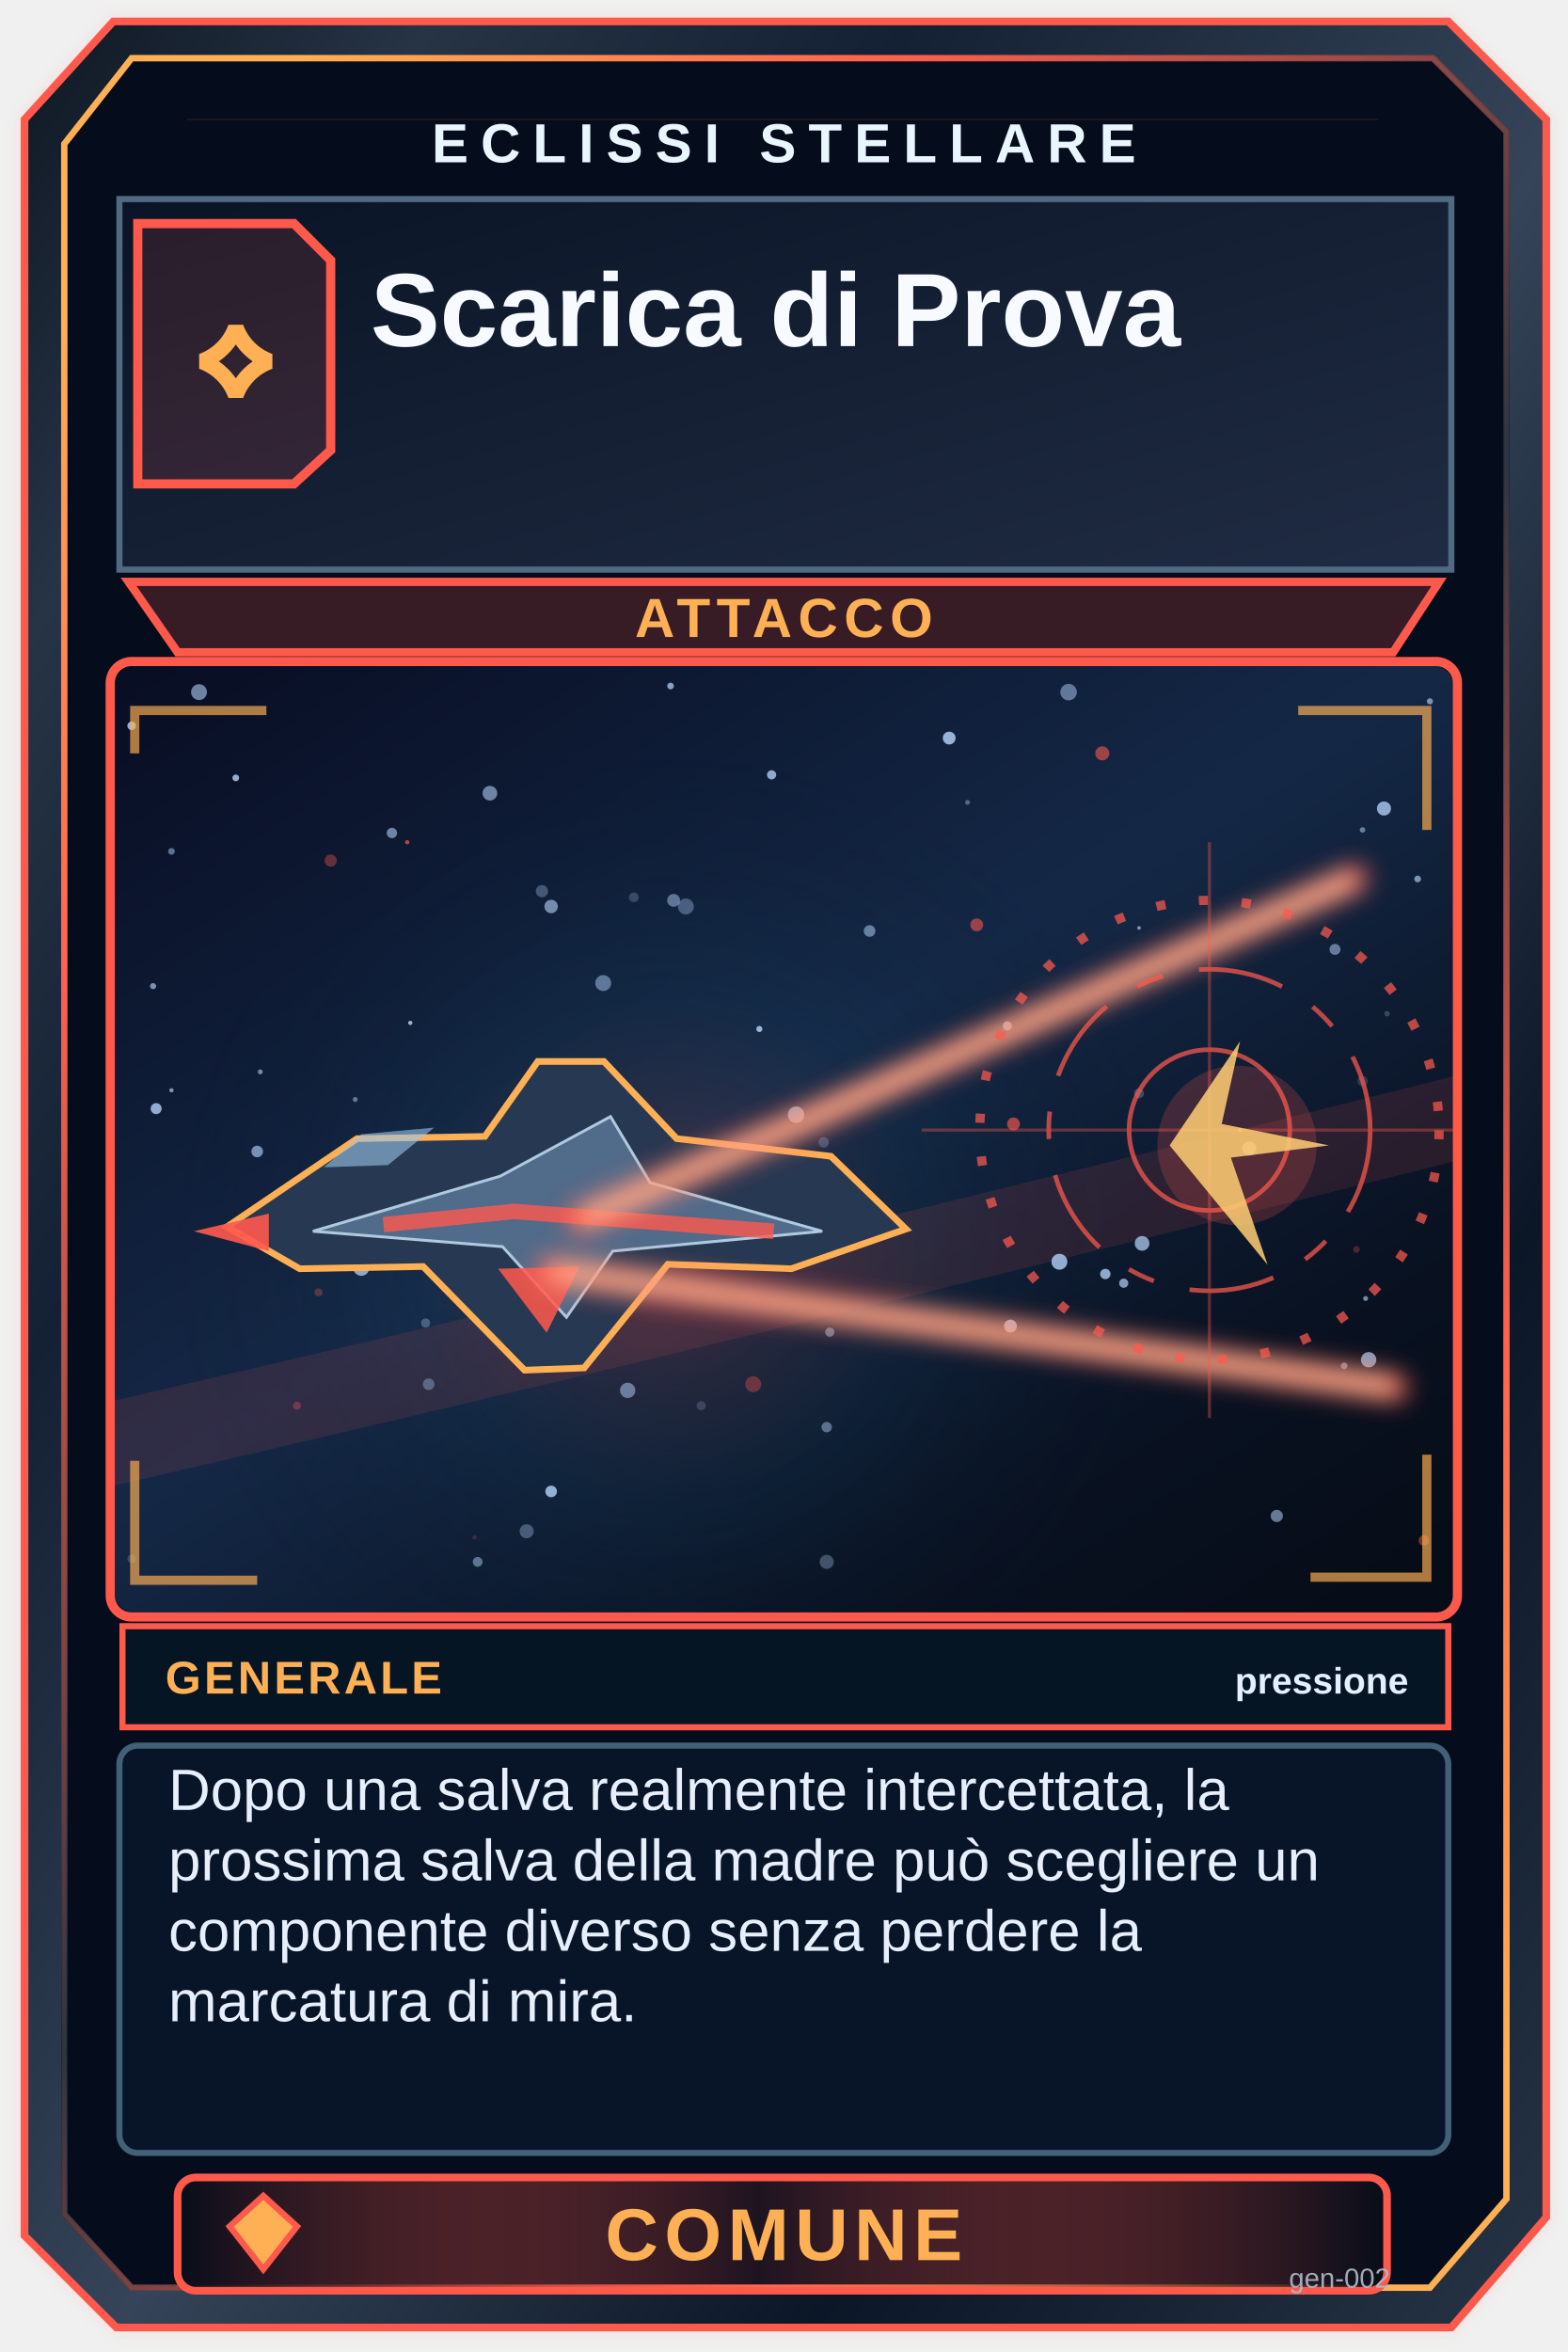
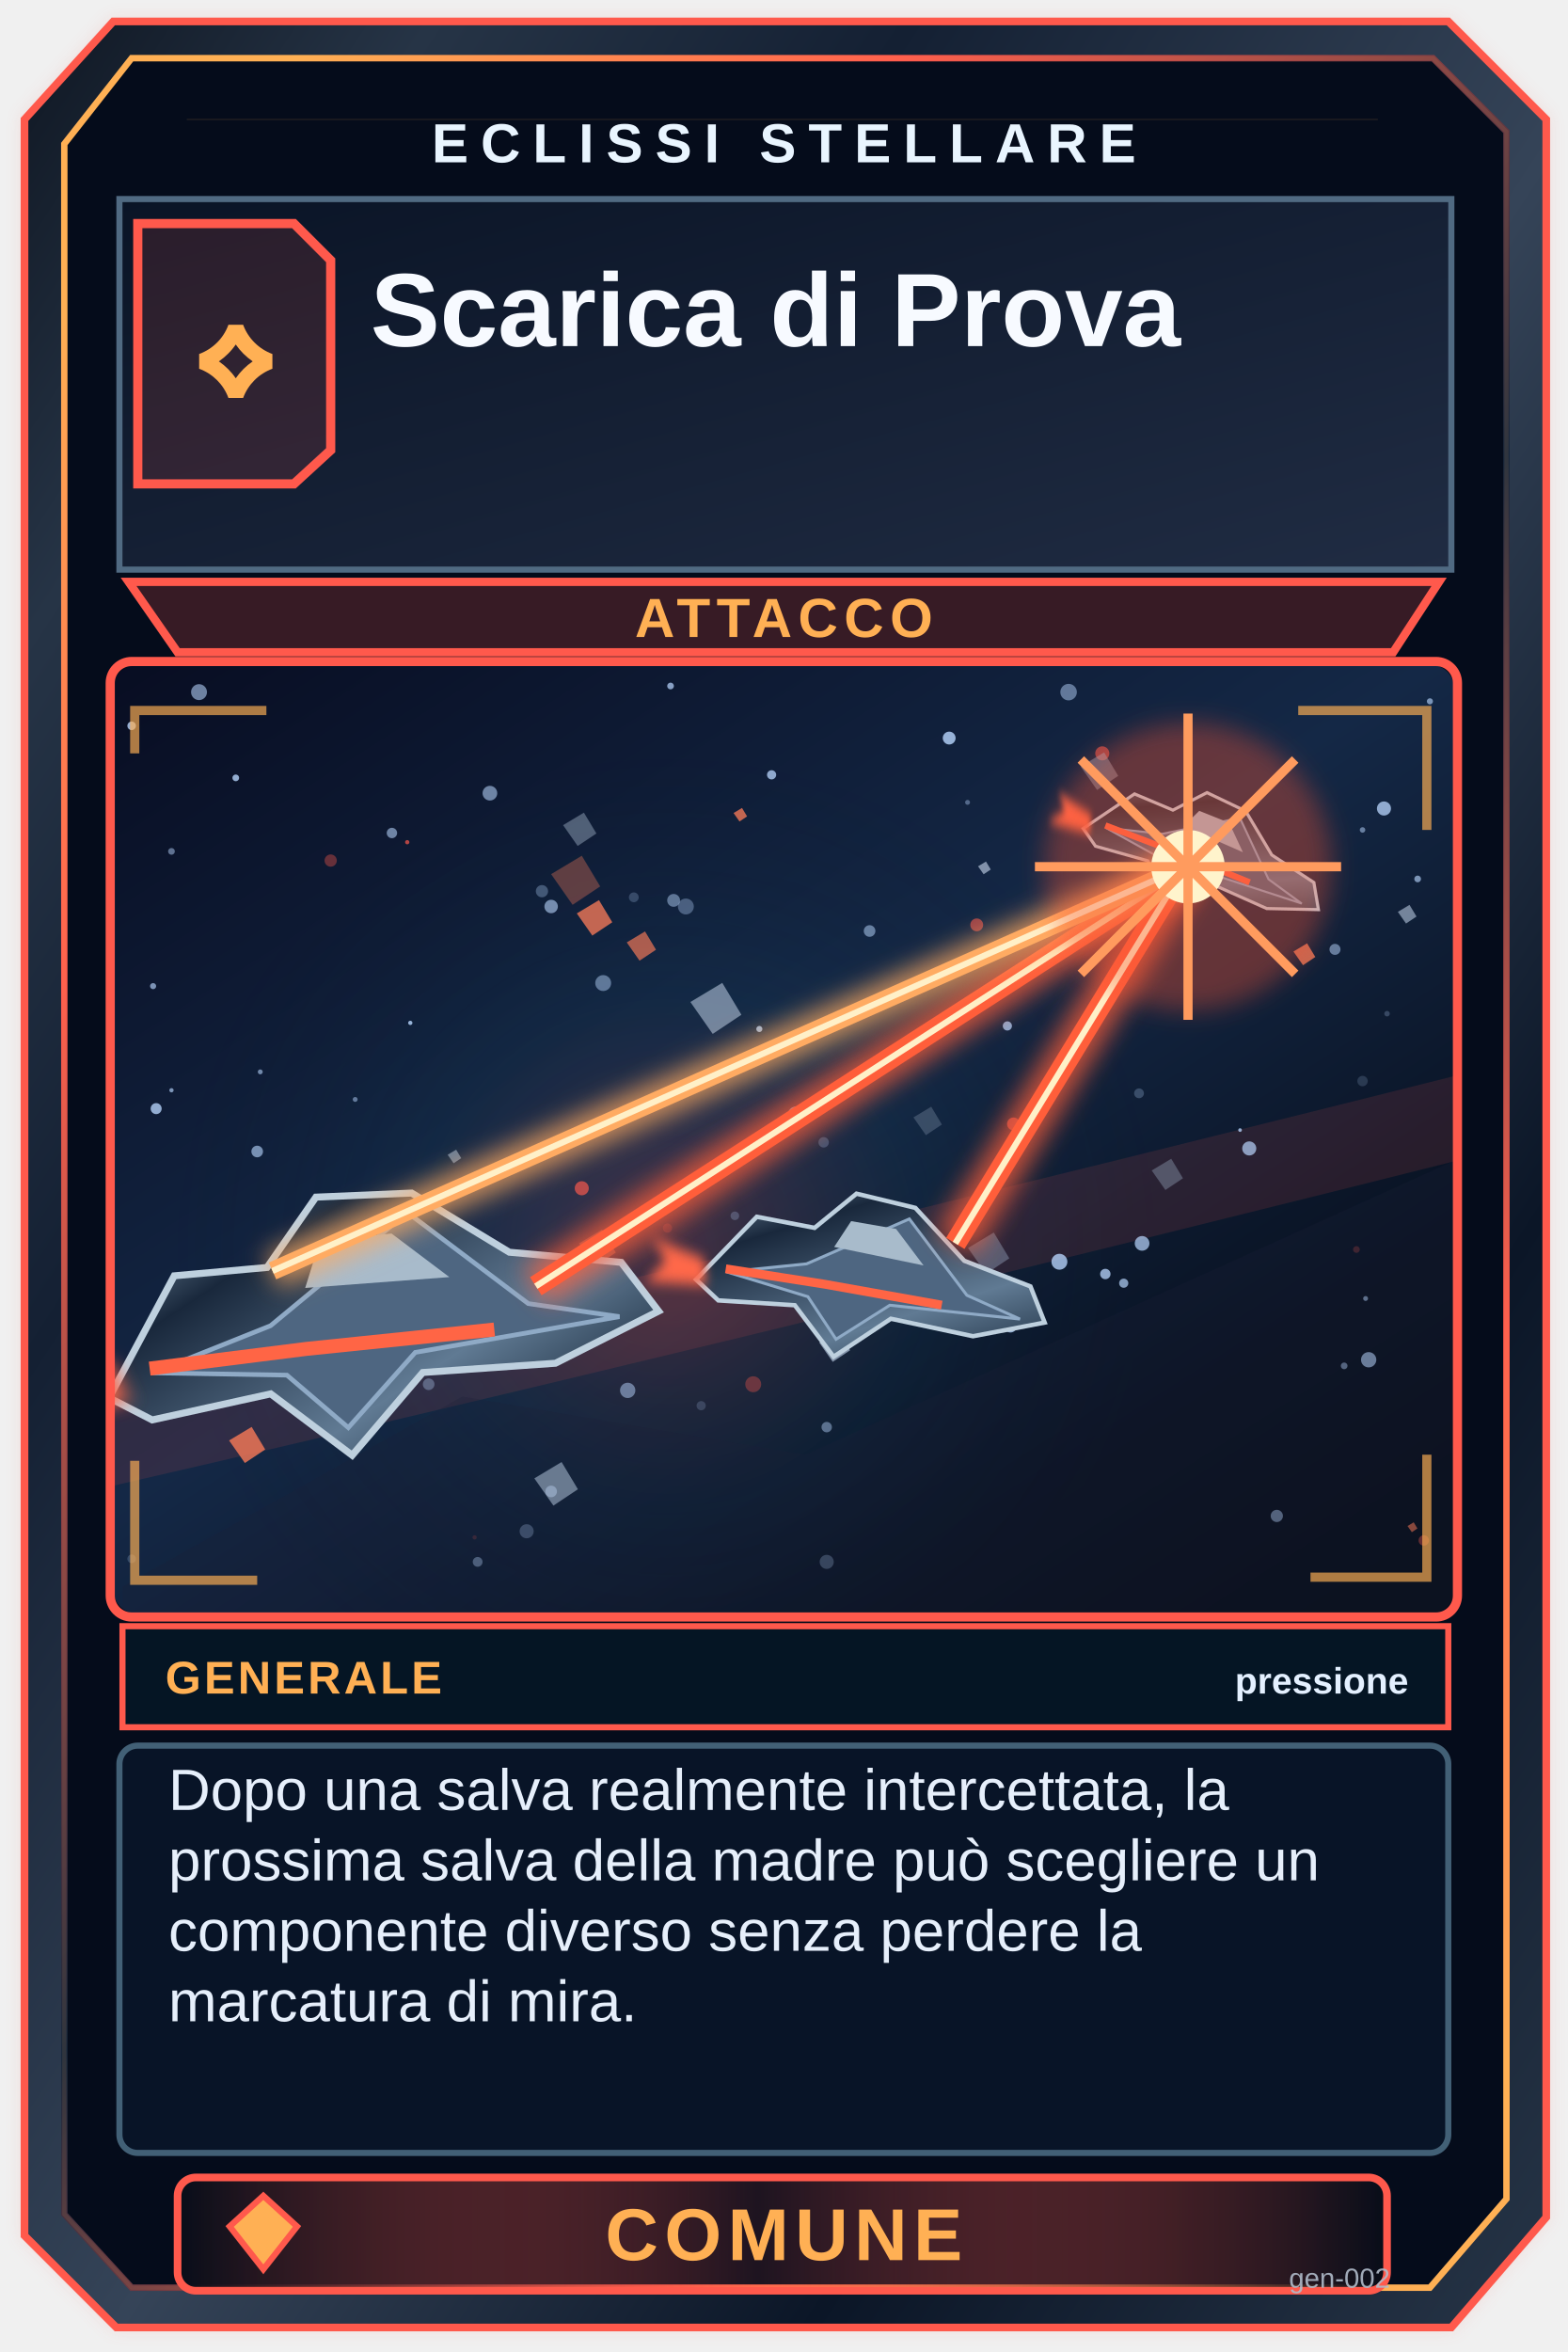
<svg xmlns="http://www.w3.org/2000/svg" width="512" height="768" viewBox="0 0 512 768" role="img" aria-label="Scarica di Prova · ATTACCO · COMUNE">
  <defs>
    <linearGradient id="metal" x1="0" y1="0" x2="1" y2="1">
      <stop stop-color="#101824" />
      <stop offset=".13" stop-color="#263446" />
      <stop offset=".29" stop-color="#142033" />
      <stop offset=".53" stop-color="#354458" />
      <stop offset=".76" stop-color="#0b1627" />
      <stop offset="1" stop-color="#263446" />
    </linearGradient>
    <linearGradient id="rim" x1=".15" y1="0" x2=".87" y2="1">
      <stop stop-color="#ffb054" />
      <stop offset=".2" stop-color="#ff594c" />
      <stop offset=".52" stop-color="#19283c" />
      <stop offset=".78" stop-color="#ff594c" />
      <stop offset="1" stop-color="#ffb054" />
    </linearGradient>
    <linearGradient id="spaceSky" x1="0" y1="0" x2=".9" y2="1">
      <stop stop-color="#080d22" />
      <stop offset=".49" stop-color="#142846" />
      <stop offset=".82" stop-color="#091222" />
      <stop offset="1" stop-color="#070d18" />
    </linearGradient>
    <radialGradient id="planet">
      <stop stop-color="#ff594c" stop-opacity=".65" />
      <stop offset=".52" stop-color="#194761" stop-opacity=".42" />
      <stop offset="1" stop-color="#0a1529" stop-opacity=".05" />
    </radialGradient>
    <linearGradient id="titlePanel" x1="0" x2="1" y1="0" y2="1">
      <stop stop-color="#0a1426" />
      <stop offset="1" stop-color="#202c43" />
    </linearGradient>
    <linearGradient id="rarityShine" x1="0" y1="0" x2="1" y2="0">
      <stop stop-color="#070d19" />
      <stop offset=".48" stop-color="#ff594c" stop-opacity="0.1" />
      <stop offset="1" stop-color="#070d19" />
    </linearGradient>
    <filter id="rimGlow" x="-30%" y="-30%" width="160%" height="160%">
      <feGaussianBlur stdDeviation="2.45" />
    </filter>
    <filter id="beamGlow" x="-70%" y="-70%" width="240%" height="240%">
      <feGaussianBlur stdDeviation="4" />
    </filter>
    <clipPath id="artClip">
      <rect x="37" y="217" width="438" height="310" rx="8" />
    </clipPath>
  </defs>
  <path d="M37 7H473L505 39V724L474 760H38L8 730V39Z" fill="#030712" stroke="#ff594c" stroke-width="2.8" opacity="0.12" filter="url(#rimGlow)" />
  <path d="M37 7H473L505 39V724L474 760H38L8 730V39Z" fill="url(#metal)" stroke="#ff594c" stroke-width="2.5" />
  <path d="M43 19H468L492 43V718L467 747H43L21 723V47Z" fill="#050c1b" stroke="url(#rim)" stroke-width="2.1" />
  <path d="M43 19H468L492 43V718L467 747H43L21 723V47Z" fill="none" stroke="#ffb054" stroke-width="1.35" opacity="0.1" />
  <path d="M61 39H450" stroke="#ffb054" stroke-width="0.5" opacity="0.1" />
  <path d="M32 85V51L52 29H135 M376 29H458L482 52V122 M32 648V715L50 735H128 M382 735H460L481 713V647" fill="none" stroke="#f7fcff" stroke-width="1" opacity="0" />
  <path d="M61 43H450" stroke="#fff" stroke-width="1" opacity="0" />
  <text x="256" y="53" text-anchor="middle" fill="#e9f5ff" font-size="18" font-family="Arial, sans-serif" font-weight="700" letter-spacing="4">ECLISSI STELLARE</text>
  <path d="M39 65H474V186H39Z" fill="url(#titlePanel)" stroke="#506a82" stroke-width="2" />
  <path d="M45 73H96L108 85V147L96 158H45Z" fill="#ff594c" fill-opacity=".13" stroke="#ff594c" stroke-width="3" />
  <text x="77" y="128" text-anchor="middle" fill="#ffb054" font-family="Arial, sans-serif" font-size="40" font-weight="bold">⟡</text>
  <text x="121" y="113" fill="#f7faff" font-family="Arial,sans-serif" font-size="34" font-weight="800">Scarica di Prova</text>
  <path d="M42 190H470L455 213H58Z" fill="#ff594c" fill-opacity=".20" stroke="#ff594c" stroke-width="2.7" />
  <text x="256" y="208" text-anchor="middle" fill="#ffb054" font-family="Arial,sans-serif" font-size="18" font-weight="900" letter-spacing="2">ATTACCO</text>
  <g clip-path="url(#artClip)">
    <rect x="37" y="217" width="438" height="310" fill="url(#spaceSky)" />
    <circle cx="218" cy="407" r="160" fill="url(#planet)" opacity=".34" />
    <path d="M12 477Q218 430 508 357" fill="none" stroke="#ff594c" stroke-width="27" opacity=".12" />
    <circle cx="443" cy="408" r="1.1" fill="#ff594c" opacity="0.27" />
    <circle cx="329" cy="335" r="1.5" fill="#b9d7ff" opacity="0.73" />
    <circle cx="405" cy="369" r="0.6" fill="#b9d7ff" opacity="0.76" />
    <circle cx="252" cy="253" r="1.5" fill="#b9d7ff" opacity="0.75" />
    <circle cx="271" cy="435" r="1.5" fill="#b9d7ff" opacity="0.47" />
    <circle cx="172" cy="500" r="2.3" fill="#b9d7ff" opacity="0.33" />
    <circle cx="331" cy="367" r="2.1" fill="#ff594c" opacity="0.64" />
    <circle cx="269" cy="373" r="1.7" fill="#b9d7ff" opacity="0.24" />
    <circle cx="170" cy="444" r="1.3" fill="#b9d7ff" opacity="0.47" />
    <circle cx="346" cy="412" r="2.6" fill="#b9d7ff" opacity="0.77" />
    <circle cx="56" cy="356" r="0.7" fill="#b9d7ff" opacity="0.65" />
    <circle cx="220" cy="294" r="2.1" fill="#b9d7ff" opacity="0.46" />
    <circle cx="108" cy="281" r="2.0" fill="#ff594c" opacity="0.37" />
    <circle cx="445" cy="353" r="1.7" fill="#b9d7ff" opacity="0.17" />
    <circle cx="240" cy="397" r="1.4" fill="#b9d7ff" opacity="0.24" />
    <circle cx="408" cy="375" r="2.3" fill="#b9d7ff" opacity="0.69" />
    <circle cx="452" cy="264" r="2.3" fill="#b9d7ff" opacity="0.75" />
    <circle cx="177" cy="291" r="2.0" fill="#b9d7ff" opacity="0.31" />
    <circle cx="190" cy="388" r="2.3" fill="#ff594c" opacity="0.67" />
    <circle cx="140" cy="452" r="1.9" fill="#b9d7ff" opacity="0.33" />
    <circle cx="180" cy="487" r="1.9" fill="#b9d7ff" opacity="0.78" />
    <circle cx="134" cy="334" r="0.7" fill="#b9d7ff" opacity="0.80" />
    <circle cx="349" cy="226" r="2.7" fill="#b9d7ff" opacity="0.48" />
    <circle cx="207" cy="293" r="1.6" fill="#b9d7ff" opacity="0.23" />
    <circle cx="218" cy="401" r="1.5" fill="#ff594c" opacity="0.21" />
    <circle cx="436" cy="310" r="1.8" fill="#b9d7ff" opacity="0.50" />
    <circle cx="77" cy="254" r="1.1" fill="#b9d7ff" opacity="0.78" />
    <circle cx="248" cy="336" r="1.0" fill="#b9d7ff" opacity="0.80" />
    <circle cx="367" cy="419" r="1.5" fill="#b9d7ff" opacity="0.68" />
    <circle cx="219" cy="224" r="1.1" fill="#b9d7ff" opacity="0.71" />
    <circle cx="133" cy="275" r="0.7" fill="#ff594c" opacity="0.68" />
    <circle cx="373" cy="406" r="2.4" fill="#b9d7ff" opacity="0.70" />
    <circle cx="85" cy="350" r="0.8" fill="#b9d7ff" opacity="0.58" />
    <circle cx="118" cy="414" r="2.6" fill="#b9d7ff" opacity="0.73" />
    <circle cx="463" cy="287" r="1.1" fill="#b9d7ff" opacity="0.63" />
    <circle cx="229" cy="459" r="1.5" fill="#b9d7ff" opacity="0.19" />
    <circle cx="104" cy="422" r="1.3" fill="#ff594c" opacity="0.31" />
    <circle cx="56" cy="278" r="1.1" fill="#b9d7ff" opacity="0.48" />
    <circle cx="116" cy="359" r="0.8" fill="#b9d7ff" opacity="0.49" />
    <circle cx="205" cy="454" r="2.5" fill="#b9d7ff" opacity="0.49" />
    <circle cx="224" cy="296" r="2.6" fill="#b9d7ff" opacity="0.34" />
    <circle cx="439" cy="446" r="1.1" fill="#b9d7ff" opacity="0.54" />
    <circle cx="155" cy="502" r="0.7" fill="#ff594c" opacity="0.21" />
    <circle cx="65" cy="226" r="2.6" fill="#b9d7ff" opacity="0.57" />
    <circle cx="84" cy="376" r="1.9" fill="#b9d7ff" opacity="0.61" />
    <circle cx="372" cy="357" r="1.6" fill="#b9d7ff" opacity="0.25" />
    <circle cx="160" cy="259" r="2.4" fill="#b9d7ff" opacity="0.56" />
    <circle cx="156" cy="510" r="1.6" fill="#b9d7ff" opacity="0.46" />
    <circle cx="360" cy="246" r="2.3" fill="#ff594c" opacity="0.58" />
    <circle cx="139" cy="432" r="1.5" fill="#b9d7ff" opacity="0.32" />
    <circle cx="284" cy="304" r="1.9" fill="#b9d7ff" opacity="0.51" />
    <circle cx="467" cy="229" r="1.0" fill="#b9d7ff" opacity="0.62" />
    <circle cx="128" cy="272" r="1.7" fill="#b9d7ff" opacity="0.56" />
    <circle cx="270" cy="510" r="2.3" fill="#b9d7ff" opacity="0.31" />
    <circle cx="319" cy="302" r="2.1" fill="#ff594c" opacity="0.57" />
    <circle cx="127" cy="395" r="1.4" fill="#b9d7ff" opacity="0.68" />
    <circle cx="197" cy="321" r="2.6" fill="#b9d7ff" opacity="0.46" />
    <circle cx="180" cy="296" r="2.2" fill="#b9d7ff" opacity="0.59" />
    <circle cx="43" cy="509" r="1.4" fill="#b9d7ff" opacity="0.21" />
    <circle cx="310" cy="241" r="2.1" fill="#b9d7ff" opacity="0.80" />
    <circle cx="465" cy="503" r="1.7" fill="#ff594c" opacity="0.46" />
    <circle cx="223" cy="390" r="1.2" fill="#b9d7ff" opacity="0.48" />
    <circle cx="417" cy="495" r="2.0" fill="#b9d7ff" opacity="0.53" />
    <circle cx="316" cy="262" r="0.8" fill="#b9d7ff" opacity="0.39" />
    <circle cx="270" cy="466" r="1.7" fill="#b9d7ff" opacity="0.44" />
    <circle cx="330" cy="433" r="2.1" fill="#b9d7ff" opacity="0.80" />
    <circle cx="97" cy="459" r="1.3" fill="#ff594c" opacity="0.33" />
    <circle cx="51" cy="362" r="1.8" fill="#b9d7ff" opacity="0.77" />
    <circle cx="446" cy="424" r="0.8" fill="#b9d7ff" opacity="0.61" />
    <circle cx="361" cy="416" r="1.7" fill="#b9d7ff" opacity="0.75" />
    <circle cx="43" cy="237" r="1.4" fill="#b9d7ff" opacity="0.79" />
    <circle cx="372" cy="303" r="0.6" fill="#b9d7ff" opacity="0.64" />
    <circle cx="246" cy="452" r="2.6" fill="#ff594c" opacity="0.34" />
    <circle cx="445" cy="271" r="0.9" fill="#b9d7ff" opacity="0.51" />
    <circle cx="453" cy="331" r="0.9" fill="#b9d7ff" opacity="0.24" />
    <circle cx="447" cy="444" r="2.5" fill="#b9d7ff" opacity="0.70" />
    <circle cx="260" cy="364" r="2.7" fill="#b9d7ff" opacity="0.69" />
    <circle cx="50" cy="322" r="1.0" fill="#b9d7ff" opacity="0.64" />
-     <g transform="translate(185 397) rotate(0) scale(0.72)">
-       <path d="M-154 5 L-95 -35 L-37 -36 L-13 -70 L17 -70 L50 -35 L120 -27 L154 6 L102 24 L46 22 L8 69 L-19 70 L-65 23 L-121 24 Z" fill="#273852" stroke="#ffb054" stroke-width="3" />
-       <path d="M-115 7 L-30 -18 L20 -45 L38 -15 L116 7 L21 16 L0 46 L-29 14Z" fill="#516b8a" stroke="#afc9df" stroke-width="1.3" />
-       <path d="M-83 4 L-24 -2 L28 2 L94 7" fill="none" stroke="#ff594c" stroke-width="7" opacity=".8" />
-       <path d="M-31 24 L-9 53 L6 23" fill="#ff594c" opacity=".85" />
-       <path d="M-135 -1 L-169 7 L-135 16" fill="#ff594c" opacity=".9" />
-       <path d="M-110 -22 L-81 -23 L-60 -40 L-93 -37 Z" fill="#99c4e8" opacity=".6" />
+     <g data-attack-scene="siege" data-attack-id="gen-002" data-attack-signature="819a9bae">
+       <defs>
+         <linearGradient id="atkSteel" x1="0" y1="0" x2="1" y2="1">
+           <stop stop-color="#829db3" />
+           <stop offset=".25" stop-color="#19283c" />
+           <stop offset=".65" stop-color="#607a93" />
+           <stop offset="1" stop-color="#0c1b2c" />
+         </linearGradient>
+       </defs>
+       <path d="M40 518L151 456L263 475L475 379V529H40Z" fill="#1a1d37" opacity=".26" />
+       <path d="M204.693 307.72l5.969 -3.581l3.581 5.969l-5.372 3.581Z" fill="#f47857" opacity="0.68" />
+       <path d="M376.145 382.194l6.375 -3.825l3.825 6.375l-5.738 3.825Z" fill="#9bacc3" opacity="0.377" />
+       <path d="M267.555 438.395l6.3 -3.78l3.78 6.3l-5.67 3.78Z" fill="#9bacc3" opacity="0.798" />
+       <path d="M239.578 265.476l2.76 -1.656l1.656 2.76l-2.484 1.656Z" fill="#f47857" opacity="0.784" />
+       <path d="M160.151 420.456l7.217 -4.33l4.33 7.217l-6.496 4.33Z" fill="#9bacc3" opacity="0.752" />
+       <path d="M298.322 364.858l5.81 -3.486l3.486 5.81l-5.229 3.486Z" fill="#9bacc3" opacity="0.282" />
+       <path d="M422.426 310.701l4.471 -2.682l2.682 4.471l-4.024 2.682Z" fill="#f47857" opacity="0.795" />
+       <path d="M456.53 297.754l3.81 -2.286l2.286 3.81l-3.429 2.286Z" fill="#9bacc3" opacity="0.712" />
+       <path d="M384.101 275.017l2.902 -1.741l1.741 2.902l-2.611 1.741Z" fill="#9bacc3" opacity="0.221" />
+       <path d="M74.817 470.349l7.37 -4.422l4.422 7.37l-6.633 4.422Z" fill="#f47857" opacity="0.817" />
+       <path d="M225.478 327.185l10.416 -6.249l6.249 10.416l-9.374 6.249Z" fill="#9bacc3" opacity="0.698" />
+       <path d="M352.935 250.282l7.669 -4.601l4.601 7.669l-6.902 4.601Z" fill="#9bacc3" opacity="0.463" />
+       <path d="M179.992 285.431l10.015 -6.009l6.009 10.015l-9.013 6.009Z" fill="#f47857" opacity="0.35" />
+       <path d="M146.204 377.069l2.774 -1.665l1.665 2.774l-2.497 1.665Z" fill="#9bacc3" opacity="0.642" />
+       <path d="M174.518 482.733l8.893 -5.336l5.336 8.893l-8.004 5.336Z" fill="#9bacc3" opacity="0.631" />
+       <path d="M459.692 498.289l2.016 -1.21l1.21 2.016l-1.814 1.21Z" fill="#f47857" opacity="0.532" />
+       <path d="M319.425 282.876l2.596 -1.558l1.558 2.596l-2.337 1.558Z" fill="#9bacc3" opacity="0.802" />
+       <path d="M316.144 407.508l8.428 -5.057l5.057 8.428l-7.586 5.057Z" fill="#9bacc3" opacity="0.408" />
+       <path d="M188.379 298.256l7.241 -4.345l4.345 7.241l-6.517 4.345Z" fill="#f47857" opacity="0.789" />
+       <path d="M65.664 427.966l6.25 -3.75l3.75 6.25l-5.625 3.75Z" fill="#9bacc3" opacity="0.357" />
+       <path d="M183.903 269.435l6.798 -4.079l4.079 6.798l-6.119 4.079Z" fill="#9bacc3" opacity="0.464" />
+       <path d="M189.141 405.997l7.489 -4.494l4.494 7.489l-6.74 4.494Z" fill="#f47857" opacity="0.435" />
+       <g transform="translate(122 432) rotate(-8) scale(0.76)">
+         <path d="M-117 16L-82 -32L-42 -30L-17 -57L24 -53L62 -22L109 -11L122 12L75 28L18 24L-17 55L-48 24L-100 28Z" fill="url(#atkSteel)" stroke="#bed0de" stroke-width="3" />
+         <path d="M-97 8L-44 -5L21 -45L67 1L105 12L16 15L-17 43L-40 17Z" fill="#4e6681" stroke="#8faac6" stroke-width="2" />
+         <path d="M-98 6L-30 7L51 10" stroke="#ff6545" stroke-width="6" fill="none" />
+         <path d="M-114 1L-151 -8L-139 6L-151 22L-109 19Z" fill="#ff6748" filter="url(#beamGlow)" />
+         <path d="M-27 -19L-18 -38L13 -37L35 -15Z" fill="#a8bbcb" />
+       </g>
+       <g transform="translate(284 418) rotate(8) scale(0.48)">
+         <path d="M-117 16L-82 -32L-42 -30L-17 -57L24 -53L62 -22L109 -11L122 12L75 28L18 24L-17 55L-48 24L-100 28Z" fill="url(#atkSteel)" stroke="#bed0de" stroke-width="3" />
+         <path d="M-97 8L-44 -5L21 -45L67 1L105 12L16 15L-17 43L-40 17Z" fill="#4e6681" stroke="#8faac6" stroke-width="2" />
+         <path d="M-98 6L-30 7L51 10" stroke="#ff6545" stroke-width="6" fill="none" />
+         <path d="M-114 1L-151 -8L-139 6L-151 22L-109 19Z" fill="#ff6748" filter="url(#beamGlow)" />
+         <path d="M-27 -19L-18 -38L13 -37L35 -15Z" fill="#a8bbcb" />
+       </g>
+       <g transform="translate(393 279) rotate(20) scale(0.34)">
+         <path d="M-117 16L-82 -32L-42 -30L-17 -57L24 -53L62 -22L109 -11L122 12L75 28L18 24L-17 55L-48 24L-100 28Z" fill="url(#atkSteel)" stroke="#bed0de" stroke-width="3" />
+         <path d="M-97 8L-44 -5L21 -45L67 1L105 12L16 15L-17 43L-40 17Z" fill="#4e6681" stroke="#8faac6" stroke-width="2" />
+         <path d="M-98 6L-30 7L51 10" stroke="#ff6545" stroke-width="6" fill="none" />
+         <path d="M-114 1L-151 -8L-139 6L-151 22L-109 19Z" fill="#ff6748" filter="url(#beamGlow)" />
+         <path d="M-27 -19L-18 -38L13 -37L35 -15Z" fill="#a8bbcb" />
+       </g>
+       <path d="M175 420L388 283" stroke="#ff5e3a" stroke-width="14" opacity=".75" filter="url(#beamGlow)" />
+       <path d="M175 420L388 283" stroke="#ff5e3a" stroke-width="7" />
+       <path d="M175 420L388 283" stroke="#fff0c8" stroke-width="2" />
+       <path d="M312 406L387 283" stroke="#ff5e3a" stroke-width="14" opacity=".75" filter="url(#beamGlow)" />
+       <path d="M312 406L387 283" stroke="#ff5e3a" stroke-width="7" />
+       <path d="M312 406L387 283" stroke="#fff0c8" stroke-width="2" />
+       <path d="M89 415L387 283" stroke="#ffab62" stroke-width="12" opacity=".75" filter="url(#beamGlow)" />
+       <path d="M89 415L387 283" stroke="#ffab62" stroke-width="6" />
+       <path d="M89 415L387 283" stroke="#fff0c8" stroke-width="2" />
+       <circle cx="388" cy="283" r="47" fill="#f85230" opacity=".36" filter="url(#beamGlow)" />
+       <circle cx="388" cy="283" r="12" fill="#fff4cc" />
+       <path d="M338 283H438M388 233V333M353 248L423 318M353 318L423 248" stroke="#ff9b5e" stroke-width="3" />
    </g>
-     <g filter="url(#beamGlow)">
-       <path d="M190 398 L442 287 M180 415 L455 453" stroke="#ff594c" stroke-width="9" stroke-linecap="round" />
-       <path d="M190 398 L442 287 M180 415 L455 453" stroke="#fff3c2" stroke-width="2.4" />
-     </g>
-     <g fill="none" stroke="#ff594c" opacity=".72">
-       <circle cx="395" cy="369" r="75" stroke-width="3" stroke-dasharray="3 11" />
-       <circle cx="395" cy="369" r="52.5" stroke-width="1.5" stroke-dasharray="28 12 9 12" />
-       <circle cx="395" cy="369" r="26.25" stroke-width="1.5" />
-       <path d="M301 369H489 M395 275V463" stroke-width="1" opacity=".5" />
-     </g>
-     <circle cx="404" cy="374" r="26" fill="#ff594c" opacity=".21" />
-     <path d="M382 374l23 -34l-6 27l35 7l-32 4l12 35z" fill="#ffcf74" opacity=".85" />
    <path d="M44 246V232H87 M424 232h42v39 M44 477v39h40 M428 515h38v-40" stroke="#ffb054" stroke-width="3" fill="none" opacity=".67" />
  </g>
  <rect x="36" y="216" width="440" height="312" rx="7" fill="none" stroke="#ff594c" stroke-width="3" />
  <path d="M40 531H473V564H40Z" fill="#051524" stroke="#ff594c" stroke-width="2" />
  <text x="54" y="553" fill="#ffb054" font-family="Arial,sans-serif" font-size="15" font-weight="bold" letter-spacing="1">GENERALE</text>
  <text x="460" y="553" text-anchor="end" fill="#e4f0ff" font-family="Arial,sans-serif" font-size="12" font-weight="bold">pressione</text>
  <rect x="39" y="570" width="434" height="133" rx="6" fill="#081427" stroke="#426076" stroke-width="2" />
  <text x="55" y="591" fill="#e6effb" font-size="19" font-family="Arial,sans-serif">Dopo una salva realmente intercettata, la</text>
  <text x="55" y="614" fill="#e6effb" font-size="19" font-family="Arial,sans-serif">prossima salva della madre può scegliere un</text>
  <text x="55" y="637" fill="#e6effb" font-size="19" font-family="Arial,sans-serif">componente diverso senza perdere la</text>
  <text x="55" y="660" fill="#e6effb" font-size="19" font-family="Arial,sans-serif">marcatura di mira.</text>
  <rect x="58" y="711" width="395" height="37" rx="6" fill="url(#rarityShine)" stroke="#ff594c" stroke-width="2.5" />
  <path d="M75 727l11 -10l11 10l-11 14Z" fill="#ffb054" stroke="#ff594c" stroke-width="2" />
  <text x="256" y="738" fill="#ffb054" text-anchor="middle" font-family="Arial,sans-serif" font-size="24" font-weight="900" letter-spacing="2">COMUNE</text>
  <text x="454" y="747" fill="#afbac9" font-family="Arial,sans-serif" font-size="9" text-anchor="end" opacity=".9">gen-002</text>
</svg>
